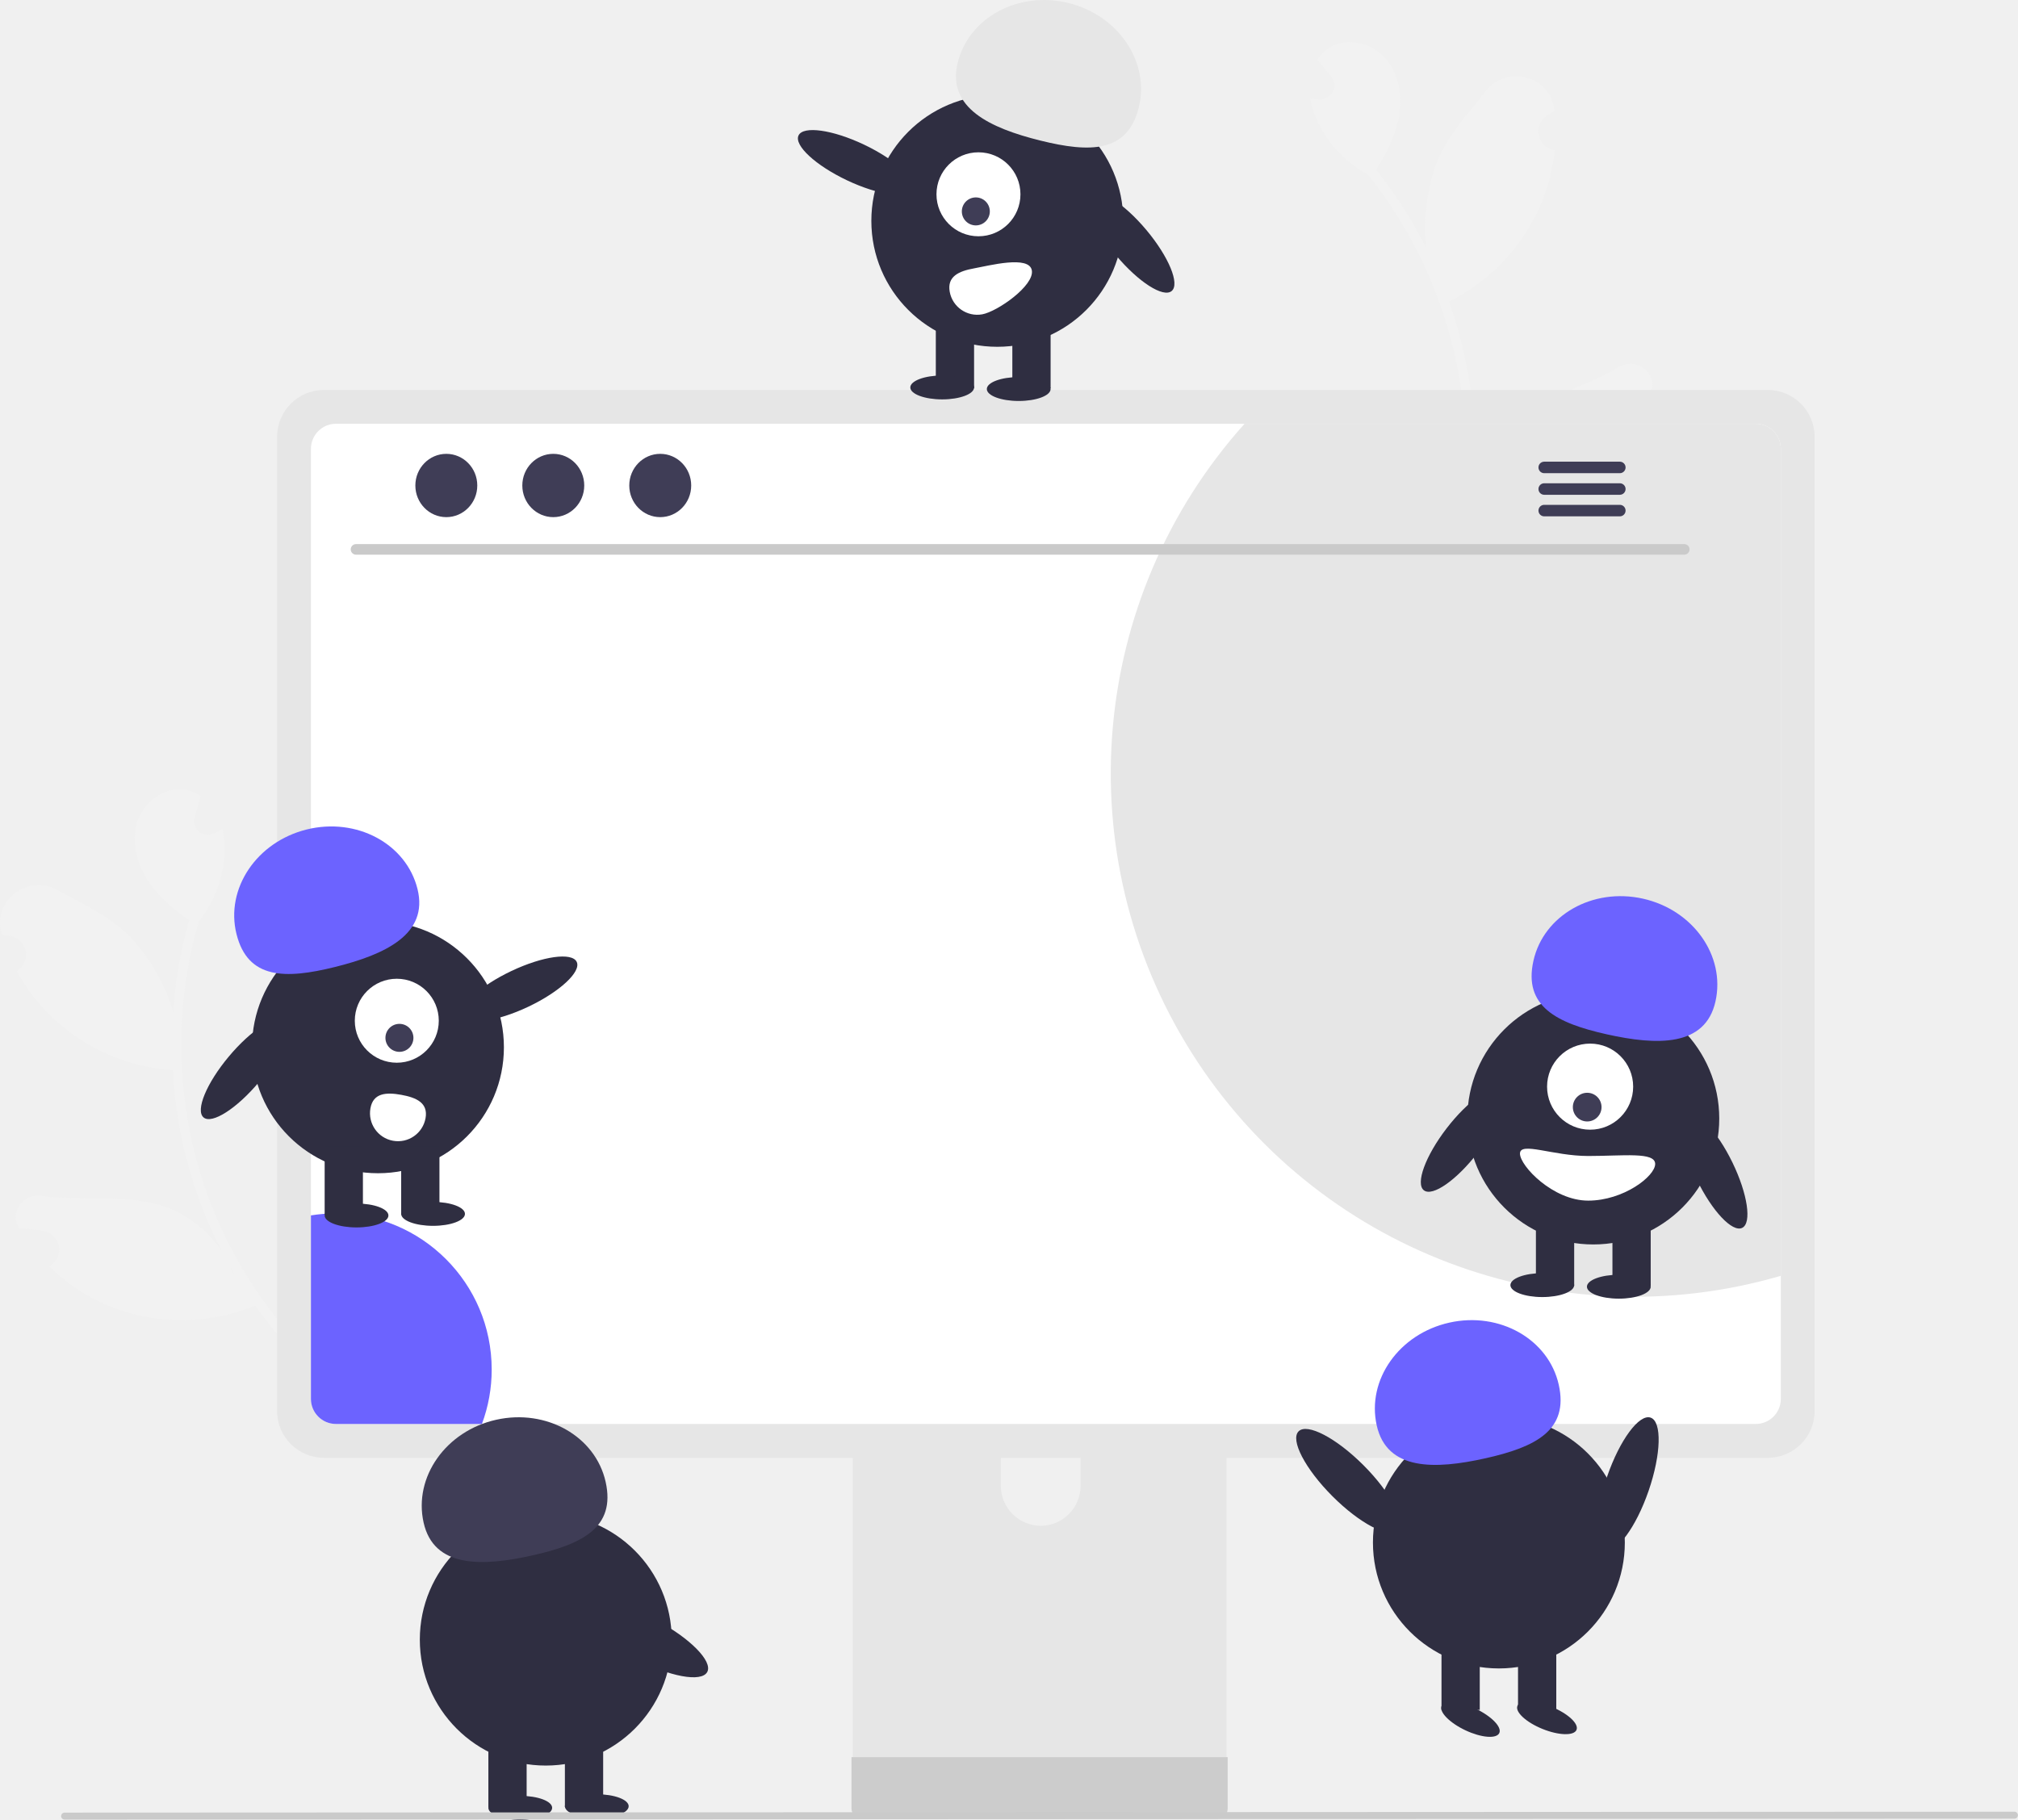
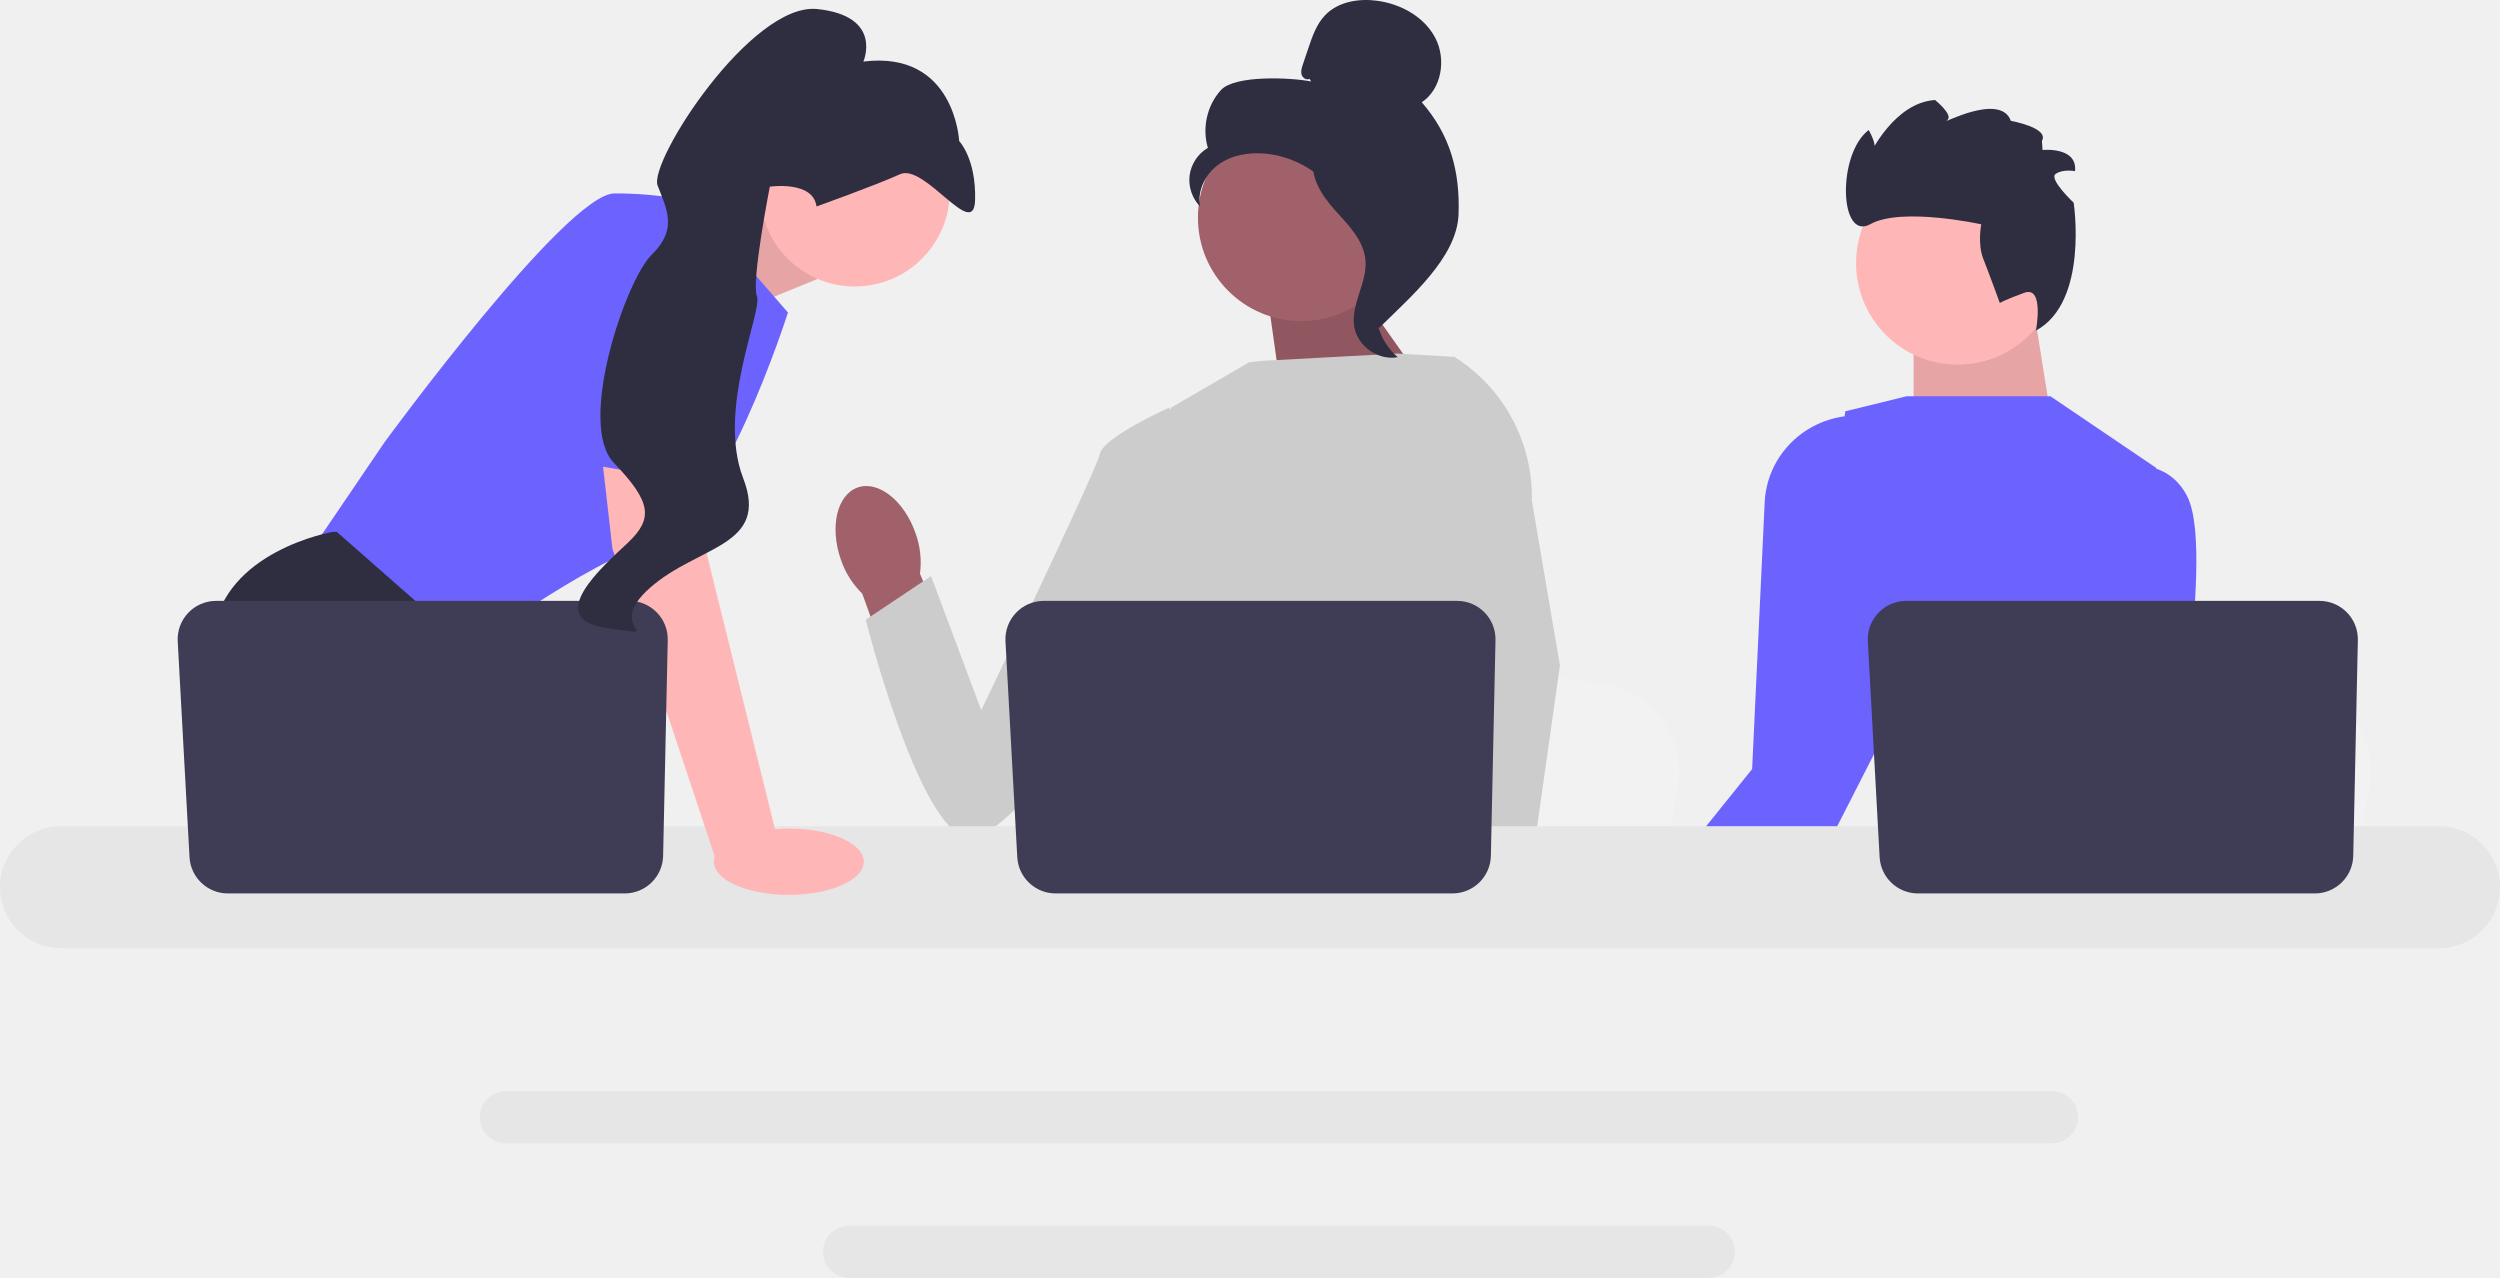
- <svg xmlns="http://www.w3.org/2000/svg" id="e2b66014-11a5-4ed2-8242-867840511017" data-name="Layer 1" width="690.061" height="622.354" viewBox="0 0 690.061 622.354">
-   <path d="M386.572,563.704a4.755,4.755,0,0,1-6.357-6.275c-.073-.486-.126-.835-.199-1.321q-.119-.119-.239-.237c-8.064-7.943-21.724-2.156-21.698,9.163.023,10.046-.919,20.512,1.75,30.029a37.774,37.774,0,0,0,5.621,11.731A151.445,151.445,0,0,1,328.485,554.07a146.174,146.174,0,0,1-5.451-15.395q-1.874-6.433-3.175-13.003a153.199,153.199,0,0,1,2.995-71.623,40.771,40.771,0,0,0,8.862-22.77,31.1,31.1,0,0,0-.667-8.932c-.72.418-1.468.804-2.209,1.172-.232.112-.477.228-.709.34l-.088.041a4.711,4.711,0,0,1-6.529-5.589q.24-.813.48-1.626c.239-.833.495-1.659.733-2.492a2.344,2.344,0,0,0,.084-.255c.277-.952.559-1.891.836-2.843a13.622,13.622,0,0,0-5.785-2.261c-7.165-.966-14.13,4.688-16.112,11.632-1.994,6.949.272,14.583,4.438,20.483,3.564,5.052,8.395,9.032,13.459,12.621-.145.53-.308,1.053-.453,1.583a154.188,154.188,0,0,0-5.018,29.73,64.098,64.098,0,0,0-15.011-25.994c-6.787-6.74-15.991-10.96-24.514-15.677-10.238-5.666-22.434,3.771-19.13,14.996q.048.163.097.326,1.536.182,3.055.472a6.449,6.449,0,0,1,2.126,11.832l-.114.069a64.172,64.172,0,0,0,5.26,8.201,66.072,66.072,0,0,0,46.321,25.523c.591.046,1.17.098,1.756.131a157.381,157.381,0,0,0,7.556,40.051,149.269,149.269,0,0,0,9.393,22.196l-.147-.247a39.444,39.444,0,0,0-21.206-15.822c-12.843-3.858-27.559-1.105-40.512-3.108-6.235-.964-10.956,5.622-7.684,11.016q.078.129.157.258a43.329,43.329,0,0,1,5.385.287q1.536.182,3.055.472a6.45,6.45,0,0,1,2.126,11.832l-.114.069c-.082.049-.152.093-.234.142a64.228,64.228,0,0,0,18.033,12.513A66.131,66.131,0,0,0,342.2,585.343l.013-.005a157.336,157.336,0,0,0,21.649,24.393l34.836-14.558c-.037-.439-.091-.886-.141-1.32a42.898,42.898,0,0,1-9.879,3.454c1.259-4.252,2.508-8.528,3.767-12.78a2.346,2.346,0,0,0,.084-.255c.633-2.171,1.283-4.335,1.916-6.506l-0-.002a62.836,62.836,0,0,0-7.871-14.059Zm-72.688-61.804.008-.032.002.057Zm21.353,72.785-.581-.549c-.191-.492-.395-.979-.616-1.473-.057-.137-.14-.264-.197-.402.472.815.932,1.634,1.417,2.444Z" transform="translate(-254.9697 -138.8232)" fill="#f2f2f2" />
-   <path d="M706.25,324.303a62.836,62.836,0,0,0-1.841,16.007l.001.002c1.421,1.759,2.855,3.505,4.276,5.264a2.344,2.344,0,0,0,.176.203c2.801,3.437,5.603,6.902,8.404,10.339a42.898,42.898,0,0,1-10.447.622c.122.42.244.853.379,1.272h37.756a157.336,157.336,0,0,0,10.569-30.854h.014a66.131,66.131,0,0,0,47.96-21.043,64.227,64.227,0,0,0,11.814-18.499c-.095-.014-.176-.027-.271-.041l-.132-.02a6.45,6.45,0,0,1-2.6-11.737q1.289-.852,2.637-1.613a43.325,43.325,0,0,1,4.858-2.341q.023-.149.046-.299c.939-6.239-5.956-10.495-11.338-7.201-11.179,6.842-25.819,9.977-36.181,18.489A39.444,39.444,0,0,0,758.865,305.628l-.041.284a149.27,149.27,0,0,0,.108-24.102,157.381,157.381,0,0,0-8.471-39.867c.528-.257,1.042-.528,1.57-.798a66.072,66.072,0,0,0,32.898-41.41,64.172,64.172,0,0,0,1.692-9.595l-.132-.02a6.449,6.449,0,0,1-2.6-11.737q1.289-.852,2.637-1.613-.018-.169-.036-.338c-1.279-11.631-16.171-15.636-23.433-6.46-6.046,7.639-12.911,15.081-16.574,23.917a64.098,64.098,0,0,0-3.827,29.772,154.189,154.189,0,0,0-16.093-25.496c-.338-.433-.69-.853-1.029-1.286,3.288-5.264,6.211-10.799,7.551-16.835,1.57-7.05.717-14.967-3.803-20.61-4.506-5.643-13.113-8.174-19.352-4.52a13.622,13.622,0,0,0-4.466,4.317c.623.771,1.245,1.529,1.868,2.301a2.344,2.344,0,0,0,.176.203c.541.677,1.096,1.34,1.637,2.016q.535.657,1.07,1.315a4.711,4.711,0,0,1-3.869,7.675l-.097-.004c-.257-.014-.528-.027-.785-.041-.825-.054-1.664-.122-2.49-.23a31.1,31.1,0,0,0,2.828,8.499,40.771,40.771,0,0,0,16.956,17.592,153.199,153.199,0,0,1,30.381,64.93q1.34,6.557,2.084,13.221a146.174,146.174,0,0,1,.907,16.307,151.445,151.445,0,0,1-13.776,62.9,37.774,37.774,0,0,0,.663-12.991c-1.208-9.81-6.112-19.104-9.964-28.382-4.34-10.453-19.176-10.525-23.553-.088q-.065.155-.129.311c.12.477.206.819.326,1.295a4.755,4.755,0,0,1-3.446,8.241Zm43.237-85.026-.02-.054.02.027Zm8.35,75.391c.135-.934.244-1.868.365-2.801,0,.149-.027.298-.027.447-.014.541-.014,1.069,0,1.597l-.325.731Z" transform="translate(-254.9697 -138.8232)" fill="#f2f2f2" />
-   <path d="M668.212,556.96h-115.51a6.163,6.163,0,0,0-6.154,6.17V745.602H674.381V563.13A6.166,6.166,0,0,0,668.212,556.96ZM610.845,660.638a13.704,13.704,0,0,1-13.64-13.64V625.952a13.64,13.64,0,0,1,27.28,0V646.999a13.704,13.704,0,0,1-13.64,13.64Z" transform="translate(-254.9697 -138.8232)" fill="#e6e6e6" />
-   <path d="M546.151,739.765V757.37a3.449,3.449,0,0,0,3.442,3.442h121.743A3.459,3.459,0,0,0,674.778,757.37v-17.605Z" transform="translate(-254.9697 -138.8232)" fill="#ccc" />
-   <path d="M859.486,272.192H365.726a16.029,16.029,0,0,0-16.003,16.003V621.387a16.018,16.018,0,0,0,16.003,16.003H859.486a16.018,16.018,0,0,0,16.003-16.003V288.195A16.029,16.029,0,0,0,859.486,272.192Z" transform="translate(-254.9697 -138.8232)" fill="#e6e6e6" />
-   <path d="M855.363,283.747h-485.51a8.58,8.58,0,0,0-8.56,8.58v324.93a8.57,8.57,0,0,0,8.56,8.56h485.51a8.57,8.57,0,0,0,8.56-8.56v-324.93A8.58,8.58,0,0,0,855.363,283.747Z" transform="translate(-254.9697 -138.8232)" fill="#fff" />
-   <path d="M423.105,607.189a53.05,53.05,0,0,1-3.345,18.629H369.851a8.573,8.573,0,0,1-8.558-8.558V554.487a52.716,52.716,0,0,1,8.434-.676A53.375,53.375,0,0,1,423.105,607.189Z" transform="translate(-254.9697 -138.8232)" fill="#6c63ff" />
-   <path d="M863.923,292.327v282.82a179.022,179.022,0,0,1-183.37-291.4h174.81A8.58,8.58,0,0,1,863.923,292.327Z" transform="translate(-254.9697 -138.8232)" fill="#e6e6e6" />
-   <path d="M830.958,328.52h-454.293a1.807,1.807,0,0,1,0-3.613h454.293a1.807,1.807,0,0,1,0,3.613Z" transform="translate(-254.9697 -138.8232)" fill="#cacaca" />
-   <ellipse cx="152.62" cy="166.036" rx="10.588" ry="10.823" fill="#3f3d56" />
-   <ellipse cx="189.195" cy="166.036" rx="10.588" ry="10.823" fill="#3f3d56" />
-   <ellipse cx="225.77" cy="166.036" rx="10.588" ry="10.823" fill="#3f3d56" />
-   <path d="M808.937,296.718h-25.981a1.968,1.968,0,0,0,0,3.934h25.981a1.968,1.968,0,0,0,0-3.934Z" transform="translate(-254.9697 -138.8232)" fill="#3f3d56" />
-   <path d="M808.937,304.102h-25.981a1.968,1.968,0,0,0,0,3.934h25.981a1.968,1.968,0,0,0,0-3.934Z" transform="translate(-254.9697 -138.8232)" fill="#3f3d56" />
-   <path d="M808.937,311.477h-25.981a1.968,1.968,0,0,0,0,3.934h25.981a1.968,1.968,0,0,0,0-3.934Z" transform="translate(-254.9697 -138.8232)" fill="#3f3d56" />
-   <ellipse cx="547.488" cy="194.374" rx="6.76" ry="21.534" transform="translate(-117.7187 466.9268) rotate(-64.62574)" fill="#2f2e41" />
-   <ellipse cx="641.804" cy="221.836" rx="6.76" ry="21.534" transform="translate(-247.67 324.9375) rotate(-39.93837)" fill="#2f2e41" />
-   <circle cx="341.027" cy="75.535" r="43.067" fill="#2f2e41" />
-   <rect x="346.172" y="109.334" width="13.084" height="23.442" fill="#2f2e41" />
-   <rect x="320.004" y="109.334" width="13.084" height="23.442" fill="#2f2e41" />
-   <ellipse cx="348.352" cy="133.048" rx="10.903" ry="4.089" fill="#2f2e41" />
-   <ellipse cx="322.185" cy="132.503" rx="10.903" ry="4.089" fill="#2f2e41" />
-   <path d="M582.474,160.221c3.846-15.487,20.821-24.601,37.915-20.356S648.223,160.105,644.377,175.592s-16.604,15.537-33.698,11.292S578.628,175.708,582.474,160.221Z" transform="translate(-254.9697 -138.8232)" fill="#e6e6e6" />
-   <circle cx="334.588" cy="66.447" r="14.359" fill="#fff" />
-   <circle cx="333.687" cy="72.3" r="4.786" fill="#3f3d56" />
-   <path d="M607.803,231.267c.947,5.201-11.739,14.104-16.941,15.051a9.572,9.572,0,0,1-11.132-7.703h0l-.003-.018c-.942-5.202,3.08-7.043,8.283-7.985S606.861,226.064,607.803,231.267Z" transform="translate(-254.9697 -138.8232)" fill="#fff" />
-   <ellipse cx="754.999" cy="528.836" rx="21.534" ry="6.76" transform="translate(-379.368 666.3292) rotate(-52.45248)" fill="#2f2e41" />
-   <circle cx="544.836" cy="382.534" r="43.067" fill="#2f2e41" />
-   <rect x="551.378" y="416.334" width="13.084" height="23.442" fill="#2f2e41" />
-   <rect x="525.211" y="416.334" width="13.084" height="23.442" fill="#2f2e41" />
-   <ellipse cx="553.559" cy="440.048" rx="10.903" ry="4.089" fill="#2f2e41" />
-   <ellipse cx="527.391" cy="439.503" rx="10.903" ry="4.089" fill="#2f2e41" />
-   <circle cx="543.746" cy="371.631" r="14.719" fill="#fff" />
-   <circle cx="542.746" cy="378.631" r="4.906" fill="#3f3d56" />
-   <path d="M841.583,481.306c3.477-15.574-7.639-31.31-24.829-35.149s-33.944,5.675-37.422,21.249,7.915,21.318,25.105,25.156S838.105,496.88,841.583,481.306Z" transform="translate(-254.9697 -138.8232)" fill="#6c63ff" />
-   <ellipse cx="841.314" cy="539.374" rx="6.76" ry="21.534" transform="translate(-406.0065 282.3408) rotate(-25.87116)" fill="#2f2e41" />
-   <path d="M820.96,536.895c0,4.215-10.853,12.539-22.897,12.539s-23.335-11.867-23.335-16.082,11.292.818,23.335.818S820.96,532.679,820.96,536.895Z" transform="translate(-254.9697 -138.8232)" fill="#fff" />
-   <circle cx="512.549" cy="527.534" r="43.067" fill="#2f2e41" />
-   <rect x="492.923" y="561.334" width="13.084" height="23.442" fill="#2f2e41" />
-   <rect x="519.091" y="561.334" width="13.084" height="23.442" fill="#2f2e41" />
-   <ellipse cx="757.796" cy="726.872" rx="4.089" ry="10.903" transform="translate(-478.0235 962.923) rotate(-64.7233)" fill="#2f2e41" />
-   <ellipse cx="783.963" cy="726.326" rx="4.089" ry="10.903" transform="translate(-438.5954 1041.287) rotate(-67.94033)" fill="#2f2e41" />
-   <path d="M725.742,626.306c-3.477-15.574,7.639-31.31,24.829-35.149s33.944,5.675,37.422,21.249-7.915,21.318-25.105,25.156S729.219,641.88,725.742,626.306Z" transform="translate(-254.9697 -138.8232)" fill="#6c63ff" />
-   <ellipse cx="811.622" cy="646.236" rx="23.892" ry="7.501" transform="translate(-318.7649 1064.187) rotate(-70.98453)" fill="#2f2e41" />
-   <ellipse cx="715.917" cy="645.236" rx="7.501" ry="23.892" transform="translate(-501.5528 556.0205) rotate(-44.9779)" fill="#2f2e41" />
-   <circle cx="186.626" cy="560.751" r="43.067" fill="#2f2e41" />
-   <rect x="167.001" y="594.551" width="13.084" height="23.442" fill="#2f2e41" />
-   <rect x="193.168" y="594.551" width="13.084" height="23.442" fill="#2f2e41" />
-   <ellipse cx="177.904" cy="618.265" rx="10.903" ry="4.089" fill="#2f2e41" />
-   <ellipse cx="204.071" cy="617.72" rx="10.903" ry="4.089" fill="#2f2e41" />
-   <path d="M399.819,659.523c-3.477-15.574,7.639-31.31,24.829-35.149s33.944,5.675,37.422,21.249-7.915,21.318-25.105,25.156S403.297,675.097,399.819,659.523Z" transform="translate(-254.9697 -138.8232)" fill="#3f3d56" />
-   <ellipse cx="475.7" cy="699.453" rx="7.501" ry="23.892" transform="translate(-619.9812 654.0616) rotate(-62.12179)" fill="#2f2e41" />
-   <ellipse cx="432.724" cy="477.016" rx="21.534" ry="6.76" transform="translate(-417.6392 92.63034) rotate(-25.37426)" fill="#2f2e41" />
-   <ellipse cx="338.409" cy="504.477" rx="21.534" ry="6.76" transform="translate(-520.6077 301.268) rotate(-50.06163)" fill="#2f2e41" />
-   <circle cx="129.246" cy="358.176" r="43.067" fill="#2f2e41" />
-   <rect x="111.017" y="391.976" width="13.084" height="23.442" fill="#2f2e41" />
-   <rect x="137.185" y="391.976" width="13.084" height="23.442" fill="#2f2e41" />
-   <ellipse cx="121.92" cy="415.69" rx="10.903" ry="4.089" fill="#2f2e41" />
-   <ellipse cx="148.088" cy="415.145" rx="10.903" ry="4.089" fill="#2f2e41" />
-   <path d="M397.738,442.863c-3.846-15.487-20.821-24.601-37.915-20.356s-27.834,20.24-23.989,35.727,16.604,15.537,33.698,11.292S401.584,458.35,397.738,442.863Z" transform="translate(-254.9697 -138.8232)" fill="#6c63ff" />
-   <circle cx="135.685" cy="349.089" r="14.359" fill="#fff" />
-   <circle cx="136.586" cy="354.942" r="4.786" fill="#3f3d56" />
-   <path d="M381.647,517.827a9.572,9.572,0,1,0,18.835,3.429h0l.003-.018c.942-5.202-3.08-7.043-8.283-7.985S382.589,512.625,381.647,517.827Z" transform="translate(-254.9697 -138.8232)" fill="#fff" />
-   <path d="M943.84,760.805l-666.75.307a1.191,1.191,0,1,1,0-2.381l666.75-.307a1.191,1.191,0,0,1,0,2.381Z" transform="translate(-254.9697 -138.8232)" fill="#cacaca" />
+ <svg xmlns="http://www.w3.org/2000/svg" id="uuid-640e2adb-85ad-4b3c-869c-4fcd08a77a95" width="866.805" height="443.064" viewBox="0 0 866.805 443.064">
+   <path d="M711.465,396.386H175.418c-4.982,0-9.035-4.053-9.035-9.035s4.053-9.035,9.035-9.035H711.465c4.982,0,9.035,4.053,9.035,9.035s-4.053,9.035-9.035,9.035Z" fill="#e6e6e6" />
+   <path d="M592.511,443.064H294.372c-4.982,0-9.035-4.053-9.035-9.035s4.053-9.035,9.035-9.035h298.139c4.982,0,9.035,4.053,9.035,9.035s-4.053,9.035-9.035,9.035Z" fill="#e6e6e6" />
+   <polygon points="235.069 81.275 268.853 67.057 283.343 96.762 247.842 111.253 235.069 81.275" fill="#ffb6b6" />
+   <polygon points="235.069 81.275 268.853 67.057 283.343 96.762 247.842 111.253 235.069 81.275" opacity=".1" />
+   <path d="M239.872,69.955l33.328,38.4s-23.185,73.177-46.369,79.698-65.932,38.4-65.932,38.4l-53.615-34.777,26.083-38.4s63.034-86.218,79.698-86.218c16.664,0,26.807,2.898,26.807,2.898Z" fill="#6c63ff" />
+   <path d="M194.843,320.278H117.261l-4.905-6.557-20.026-26.771-4.608-6.158s-17.389-31.879-13.766-60.86c3.623-28.981,41.298-35.502,41.298-35.502h1.55l46.123,40.53-2.753,37.719,14.606,24.272,20.062,33.328Z" fill="#2f2e41" />
+   <polygon points="133.15 320.278 112.356 320.278 112.356 289.486 133.15 320.278" fill="#2f2e41" />
+   <polygon points="704.745 104.901 712.5 153.278 663.5 153.91 663.5 111.851 704.745 104.901" fill="#ffb6b6" />
+   <polygon points="704.745 104.901 712.5 153.278 663.5 153.91 663.5 111.851 704.745 104.901" opacity=".1" />
+   <path d="M821.461,273.532l-2.587,13.418-6.419,33.328h-128.958c1.007-7.47,2.384-18.222,3.854-29.829,.145-1.159,.297-2.326,.442-3.499,3.688-29.177,7.723-62.193,7.723-62.193l16.954,2.058,32.893,3.985,13.404,1.623,35.893,4.354c17.896,2.166,30.205,19.048,26.8,36.755Z" fill="#f2f2f2" />
+   <path d="M581.644,273.532l-2.587,13.418-6.419,33.328h-128.958c1.007-7.47,2.384-18.222,3.854-29.829,.145-1.159,.297-2.326,.442-3.499,3.688-29.177,7.723-62.193,7.723-62.193l16.954,2.058,32.893,3.985,13.404,1.623,35.893,4.354c17.896,2.166,30.205,19.048,26.8,36.755Z" fill="#f2f2f2" />
+   <path d="M764.144,320.278h-69.945c1.065-1.253,1.666-1.978,1.666-1.978l20.968-3.463,43.203-7.129s1.971,5.093,4.108,12.571Z" fill="#2f2e41" />
+   <path d="M667.92,320.278h-105.628c1.051-2.087,2.137-4.181,3.253-6.267,1.493-2.789,3.086-5.274,4.775-7.484,1.123-1.471,2.282-2.818,3.478-4.05,3.514-3.615,7.339-6.245,11.368-8.049,14.382-6.47,31.328-2.507,45.761,3.941,5.419,2.42,10.484,5.188,14.925,7.883,7.825,4.753,13.73,9.288,16.244,11.303,.869,.688,1.333,1.087,1.333,1.087l4.492,1.637Z" fill="#2f2e41" />
+   <polygon points="584.122 320.278 569.139 320.278 573.088 315.692 575.319 313.098 576.276 313.873 584.122 320.278" fill="#ffb6b6" />
+   <path d="M769.259,320.278h-129.023l5.615-14.027,7.716-19.301,3.876-9.694-3.203-13.628s-1.579-1.116-3.985-3.123c-8.571-7.1-27.648-25.387-23.264-44.167,4.985-21.373,11.245-63.026,12.57-72.003,.167-1.123,.254-1.732,.254-1.732l18.62-4.565,.616-.152,2-.493h49.876l36.683,24.844-.007,.261-2.239,68.301-.956,29.22s-1.152,4.217-.877,10.766c.181,4.492,1.029,10.078,3.376,16.164,2.485,6.47,6.666,13.498,13.527,20.359,5.18,5.18,7.694,9.542,8.825,12.969Z" fill="#6c63ff" />
+   <path d="M758.768,232.422c-1.224,10.042-2.398,17.178-2.398,17.178l-12.839,21.185-9.795,16.164-16.903,27.887-2.478,4.094-1.768,1.348h-53.028l2.536-2.724,25.257-27.104,3.268-3.499,5.296-5.688,16.555-54.448,19.511-64.171s7.905-2.753,15.621-.145c4.057,1.369,8.071,4.224,10.832,9.759,5.282,10.564,2.71,40.776,.333,60.164Z" fill="#6c63ff" />
+   <path d="M665.486,230.669l-15.229,29.836-13.498,26.445-5.832,11.418-2.297,4.507-19.685,17.403h-44.573l7.347-9.129,2.731-3.405,10.716-13.317,6.013-7.477,16.323-20.301,4.354-92.462c.722-15.336,12.407-27.733,27.615-29.836,.033-.004,.063-.01,.091-.015,4.941-.993,12.795-1.282,18.874,4.594,.21,.196,.413,.406,.616,.623,1.022,1.08,1.985,2.347,2.869,3.833,.087,.145,.174,.297,.254,.449,.254,.464,.5,.971,.725,1.514,7.76,18.07,2.587,75.322,2.587,75.322Z" fill="#6c63ff" />
+   <polygon points="467.455 95.766 497.873 138.784 444.814 140.369 439.118 99.942 467.455 95.766" fill="#a0616a" />
+   <polygon points="467.455 95.766 497.873 138.784 444.814 140.369 439.118 99.942 467.455 95.766" opacity=".1" />
+   <path id="uuid-b14ece9b-aa3d-4fe4-9d8a-4500bc16dcc4" d="M317.446,184.896c-3.903-11.259-12.876-18.372-20.041-15.887-7.165,2.485-9.808,13.625-5.902,24.888,1.499,4.52,4.058,8.616,7.464,11.945l17.14,47.497,22.117-8.518-19.245-45.919c.615-4.724,.089-9.526-1.533-14.005Z" fill="#a0616a" />
+   <path d="M523.347,162.977l-.042,43.841-4.079,16.193-8.39,33.306-6.108,30.633-4.55,22.822-1.623,8.151c-1.224,.819-2.442,1.601-3.659,2.355h-105.976c-6.021-3.615-9.39-6.427-9.39-6.427,0,0,1.666-1.565,3.572-4.079,3.217-4.246,7.108-11.201,4.724-17.845-.5-1.391-.63-3.086-.478-4.977,.971-12.476,14.056-33.574,14.056-33.574l-2.71-31.314-1.188-13.722,8.378-66.91,27.307-15.874,4.714-.456,46.536-2.514,19.234,1.108,.877,.239,18.794,39.045Z" fill="#ccc" />
+   <g>
+     <polygon points="525.414 320.278 502.229 320.278 501.208 309.772 501.186 309.562 507.75 309.113 524.827 307.947 525.124 314.235 525.356 319.061 525.414 320.278" fill="#ffb6b6" />
+     <path d="M531.121,173.576l9.739,57.143-7.948,56.23-1.239,8.752-2.188,15.454-.674,4.753,.022,.514,.167,3.855h-27.532l-1.014-10.506-.087-.942-2.072-21.518-.036-.362-4.398-45.63,8.622-32.98,.638-2.427v-.007l3.751-56.469-2.905-25.663-.029-.239c.058,.036,.109,.073,.167,.109,.152,.094,.304,.188,.449,.29,16.925,10.737,27.01,29.575,26.568,49.644Z" fill="#ccc" />
+   </g>
+   <path d="M415.748,152.379l-10.587-10.951s-22.664,10.218-23.794,15.886c-1.13,5.669-41.146,88.926-41.146,88.926l-17.41-46.499-22.662,15.13s18.184,72.192,35.19,75.581c17.006,3.389,74.002-85.446,74.002-85.446l6.408-52.628Z" fill="#ccc" />
+   <circle cx="678.776" cy="91.206" r="35.227" fill="#ffb6b6" />
+   <path d="M693.383,105.055s-3.652-10.061-5.722-15.282c-2.071-5.221-.72-11.996-.72-11.996,0,0-27.633-6.099-38.454-.054-10.821,6.046-11.549-24.362-.566-32.638,0,0,2.941,5.111,1.8,6.581l-1.141,1.47s8.311-17.576,22.345-18.456c0,0,6.652,5.308,4.145,7.059-2.507,1.752,18.483-9.904,22.134,.158,0,0,13.384,2.384,10.776,6.956l.22,3.155s12.13-1.259,11.265,7.336c0,0-4.08-.813-6.69,.929-2.61,1.743,6.208,10.005,6.208,10.005,0,0,5.3,34.43-13.08,44.343,0,0,2.981-15.669-4.034-13.107-7.016,2.561-8.484,3.542-8.484,3.542Z" fill="#2f2e41" />
+   <path d="M845.641,328.778H21.164c-11.67,0-21.164-9.494-21.164-21.164s9.494-21.164,21.164-21.164H845.641c11.67,0,21.164,9.494,21.164,21.164s-9.494,21.164-21.164,21.164Z" fill="#e6e6e6" />
+   <path d="M518.522,221.94l-1.603,74.802c-.155,7.241-6.07,13.03-13.312,13.03h-137.603c-7.071,0-12.91-5.528-13.296-12.589l-4.089-74.802c-.417-7.628,5.656-14.042,13.296-14.042h143.295c7.466,0,13.472,6.137,13.312,13.601Z" fill="#3f3d56" />
+   <path d="M817.522,221.94l-1.603,74.802c-.155,7.241-6.07,13.03-13.312,13.03h-137.603c-7.071,0-12.91-5.528-13.296-12.589l-4.089-74.802c-.417-7.628,5.656-14.042,13.296-14.042h143.295c7.466,0,13.472,6.137,13.312,13.601Z" fill="#3f3d56" />
+   <circle cx="296.385" cy="66.41" r="32.922" fill="#ffb6b6" />
+   <polygon points="241.321 152.551 244.944 191.675 269.578 290.935 248.296 298.394 212.34 190.226 207.374 146.755 241.321 152.551" fill="#ffb6b6" />
+   <path d="M231.522,221.94l-1.603,74.802c-.155,7.241-6.07,13.03-13.312,13.03H79.004c-7.071,0-12.91-5.528-13.296-12.589l-4.089-74.802c-.417-7.628,5.656-14.042,13.296-14.042H218.21c7.466,0,13.472,6.137,13.312,13.601Z" fill="#3f3d56" />
+   <ellipse cx="273.5" cy="298.778" rx="26" ry="11.5" fill="#ffb6b6" />
+   <path d="M190.242,158.532l14.853-79.158s41.298-5.796,42.747,7.97-1.035,81.042-1.035,81.042l-56.564-9.853Z" fill="#6c63ff" />
+   <path d="M283.095,71.586s20.365-7.268,28.956-11.179c8.591-3.911,25.657,23.366,26.037,8.96,.38-14.406-5.518-20.447-5.518-20.447,0,0-1.473-31.515-33.223-27.575,0,0,6.984-15.767-15.941-18.205-22.925-2.438-58.589,52.921-55.395,61.194,3.194,8.273,7.023,15.113-2.039,23.959-9.062,8.846-26.03,58.769-13.12,72.203,12.91,13.434,13.758,19.264,4.912,27.621-8.846,8.358-29.754,26.53-7.147,29.685,22.607,3.155-2.068,.799,14.786-14.026,16.854-14.825,41.447-14.219,32.265-38.005-9.183-23.785,6.771-57.869,4.775-63.04-1.996-5.171,4.473-38.005,4.473-38.005,0,0,15.055-2.212,16.181,6.86Z" fill="#2f2e41" />
+   <g>
+     <circle cx="451.191" cy="75.499" r="35.838" fill="#a0616a" />
+     <path d="M454.051,27.317c-1.037,.605-2.426-.311-2.759-1.464-.333-1.154,.055-2.379,.439-3.516l1.934-5.727c1.371-4.062,2.827-8.266,5.797-11.357,4.483-4.666,11.607-5.853,18.02-4.993,8.236,1.104,16.362,5.564,20.191,12.939,3.829,7.375,2.199,17.665-4.72,22.266,9.862,11.303,13.3,23.901,12.757,38.892-.543,14.991-16.879,28.788-27.533,39.348-2.379-1.442-4.542-8.201-3.234-10.656,1.308-2.455-.566-5.3,1.054-7.561,1.62-2.262,2.976,1.34,1.338-.909-1.034-1.419,3.001-4.684,1.464-5.533-7.432-4.108-9.903-13.371-14.571-20.465-5.63-8.556-15.265-14.35-25.462-15.312-5.617-.53-11.55,.43-16.154,3.691-4.604,3.261-7.585,9.089-6.517,14.629-2.765-2.808-4.141-6.922-3.622-10.828,.519-3.906,2.922-7.518,6.325-9.506-2.069-6.841-.297-14.711,4.505-20.005,4.802-5.294,24.28-4.392,31.291-2.999l-.542-.93Z" fill="#2f2e41" />
+     <path d="M455.14,53.475c9.285,1.002,15.989,9.045,21.65,16.473,3.263,4.281,6.681,9.009,6.599,14.391-.083,5.441-3.721,10.109-5.46,15.265-2.842,8.429-.072,18.457,6.693,24.233-6.685,1.269-13.911-3.744-15.065-10.449-1.343-7.806,4.574-15.34,3.873-23.23-.617-6.951-6.095-12.301-10.752-17.498-4.657-5.197-9.03-12.094-6.888-18.735l-.65-.45Z" fill="#2f2e41" />
+   </g>
</svg>
